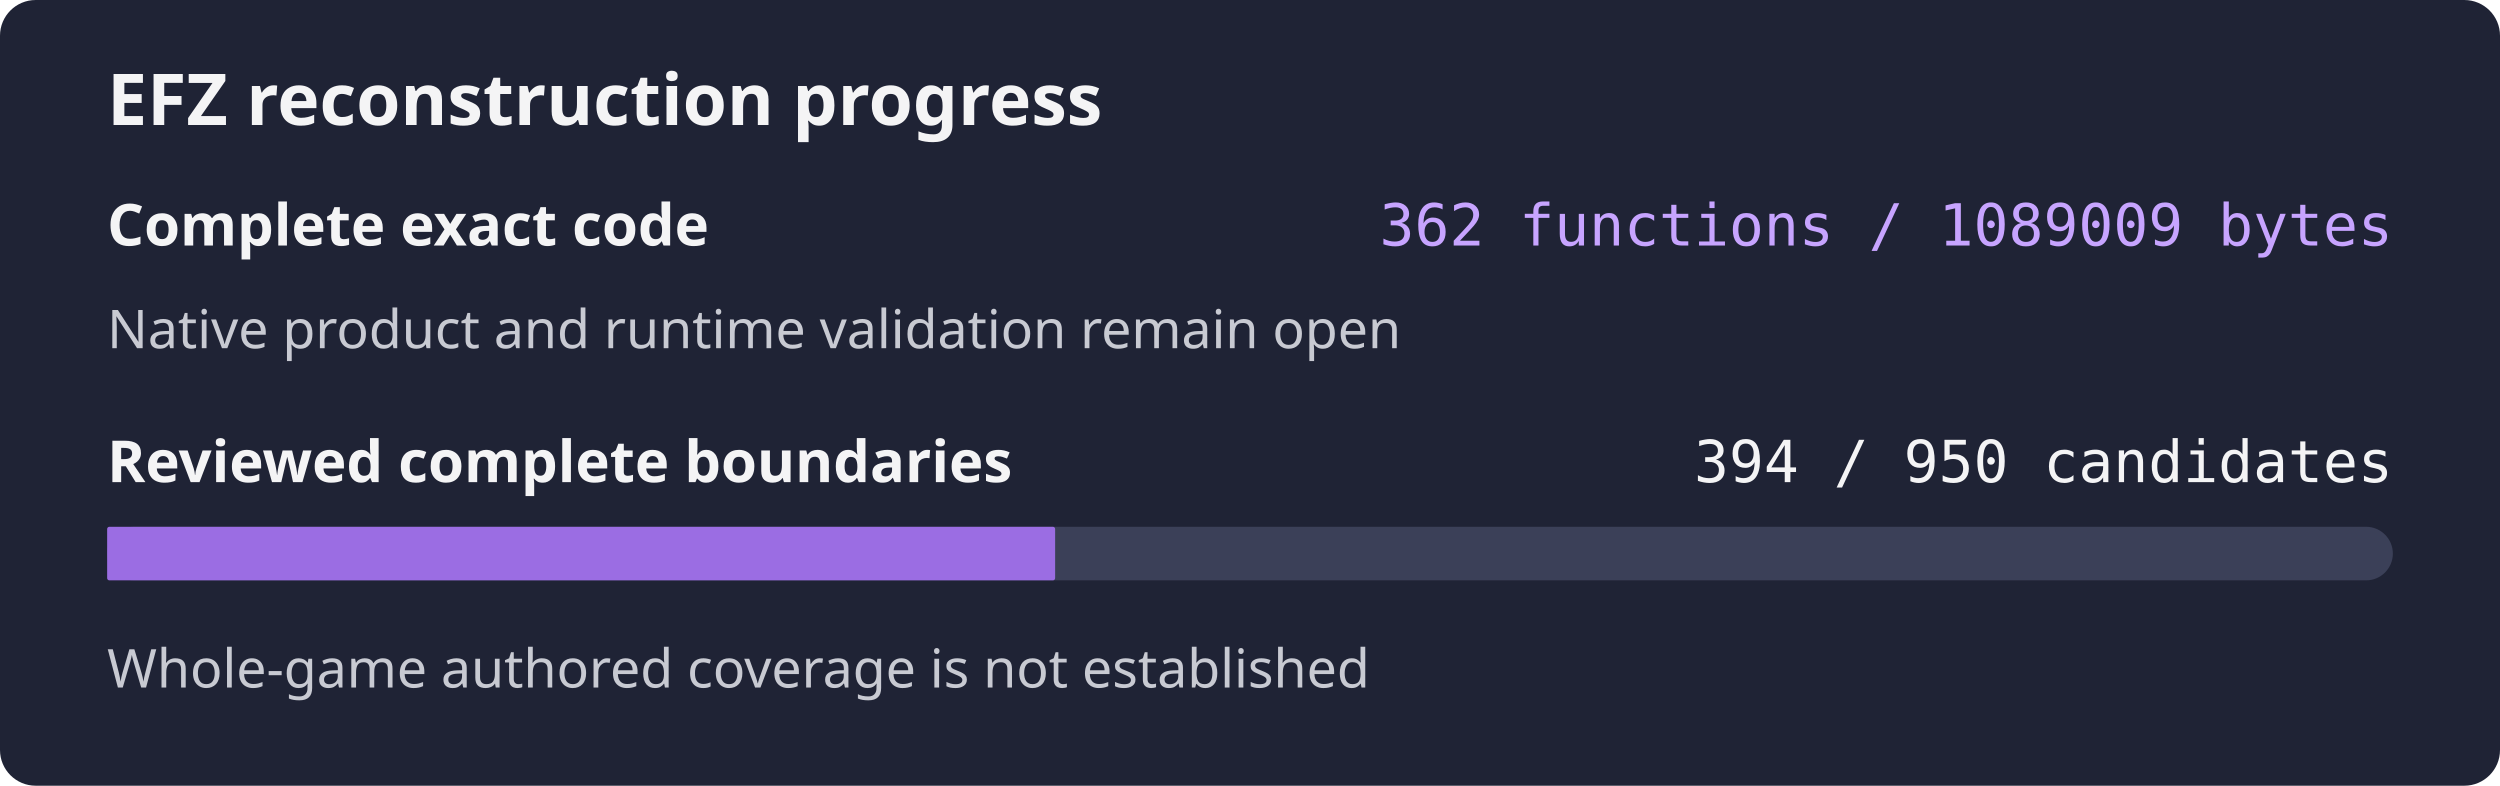
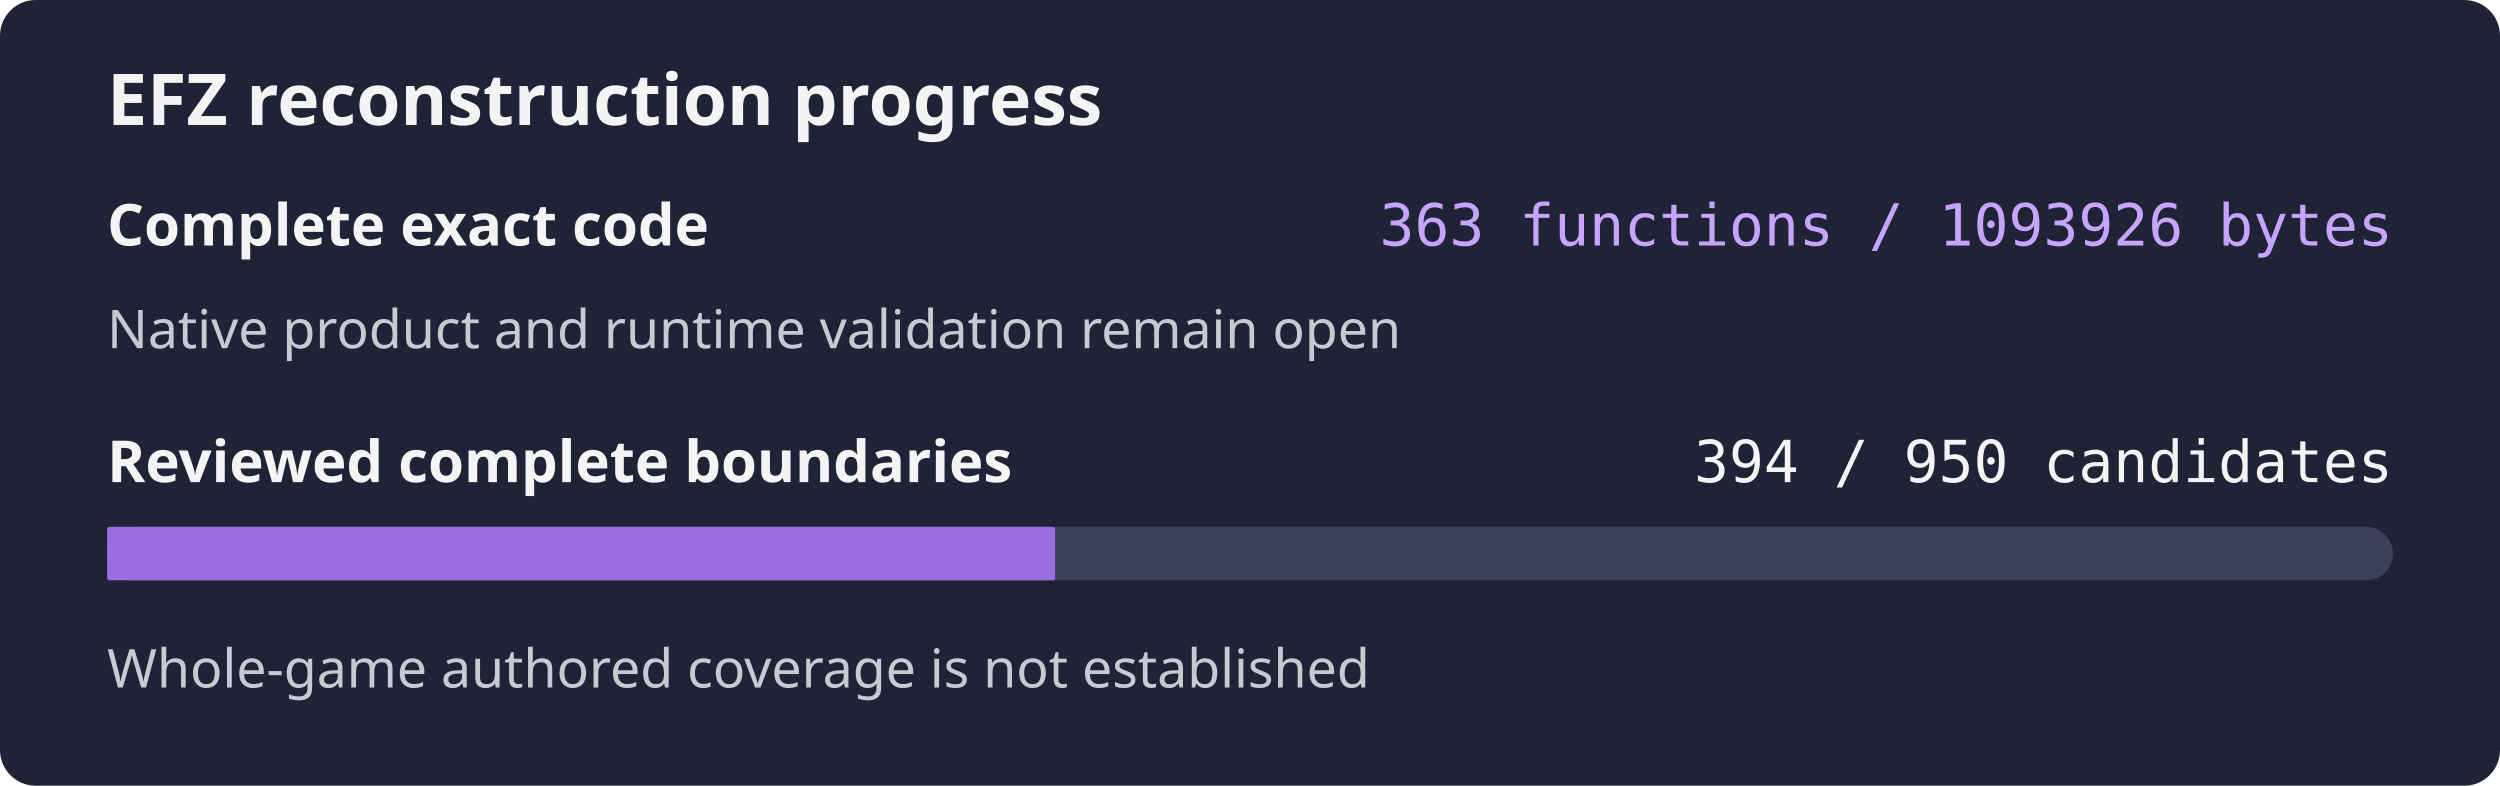
- <svg xmlns="http://www.w3.org/2000/svg" width="560" height="176" role="img" aria-label="EFZ reconstruction: 362 exact functions, 1089009 exact bytes; 394 reviewed boundaries out of 950 candidates">
+ <svg xmlns="http://www.w3.org/2000/svg" width="560" height="176" role="img" aria-label="EFZ reconstruction: 363 exact functions, 1093926 exact bytes; 394 reviewed boundaries out of 950 candidates">
  <rect width="560" height="176" rx="8" fill="#1f2335" />
  <text x="24" y="28" fill="#f4f4f5" font-family="sans-serif" font-size="16" font-weight="600">EFZ reconstruction progress</text>
  <text x="24" y="55" fill="#f4f4f5" font-family="sans-serif" font-size="13" font-weight="600">Complete exact code</text>
-   <text x="536" y="55" fill="#c7a4ff" text-anchor="end" font-family="monospace" font-size="13">362 functions / 1089009 bytes</text>
+   <text x="536" y="55" fill="#c7a4ff" text-anchor="end" font-family="monospace" font-size="13">363 functions / 1093926 bytes</text>
  <text x="24" y="78" fill="#c8cad2" font-family="sans-serif" font-size="12">Native product and runtime validation remain open</text>
  <text x="24" y="108" fill="#f4f4f5" font-family="sans-serif" font-size="13" font-weight="600">Reviewed complete boundaries</text>
  <text x="536" y="108" fill="#f4f4f5" text-anchor="end" font-family="monospace" font-size="13">394 / 950 candidates</text>
  <rect x="24" y="118" width="512" height="12" rx="6" fill="#3b4058" />
  <rect x="24" y="118" width="212.35" height="12" rx="0.5" fill="#9b6de3" />
  <text x="24" y="154" fill="#c8cad2" font-family="sans-serif" font-size="12">Whole-game authored coverage is not established</text>
</svg>
